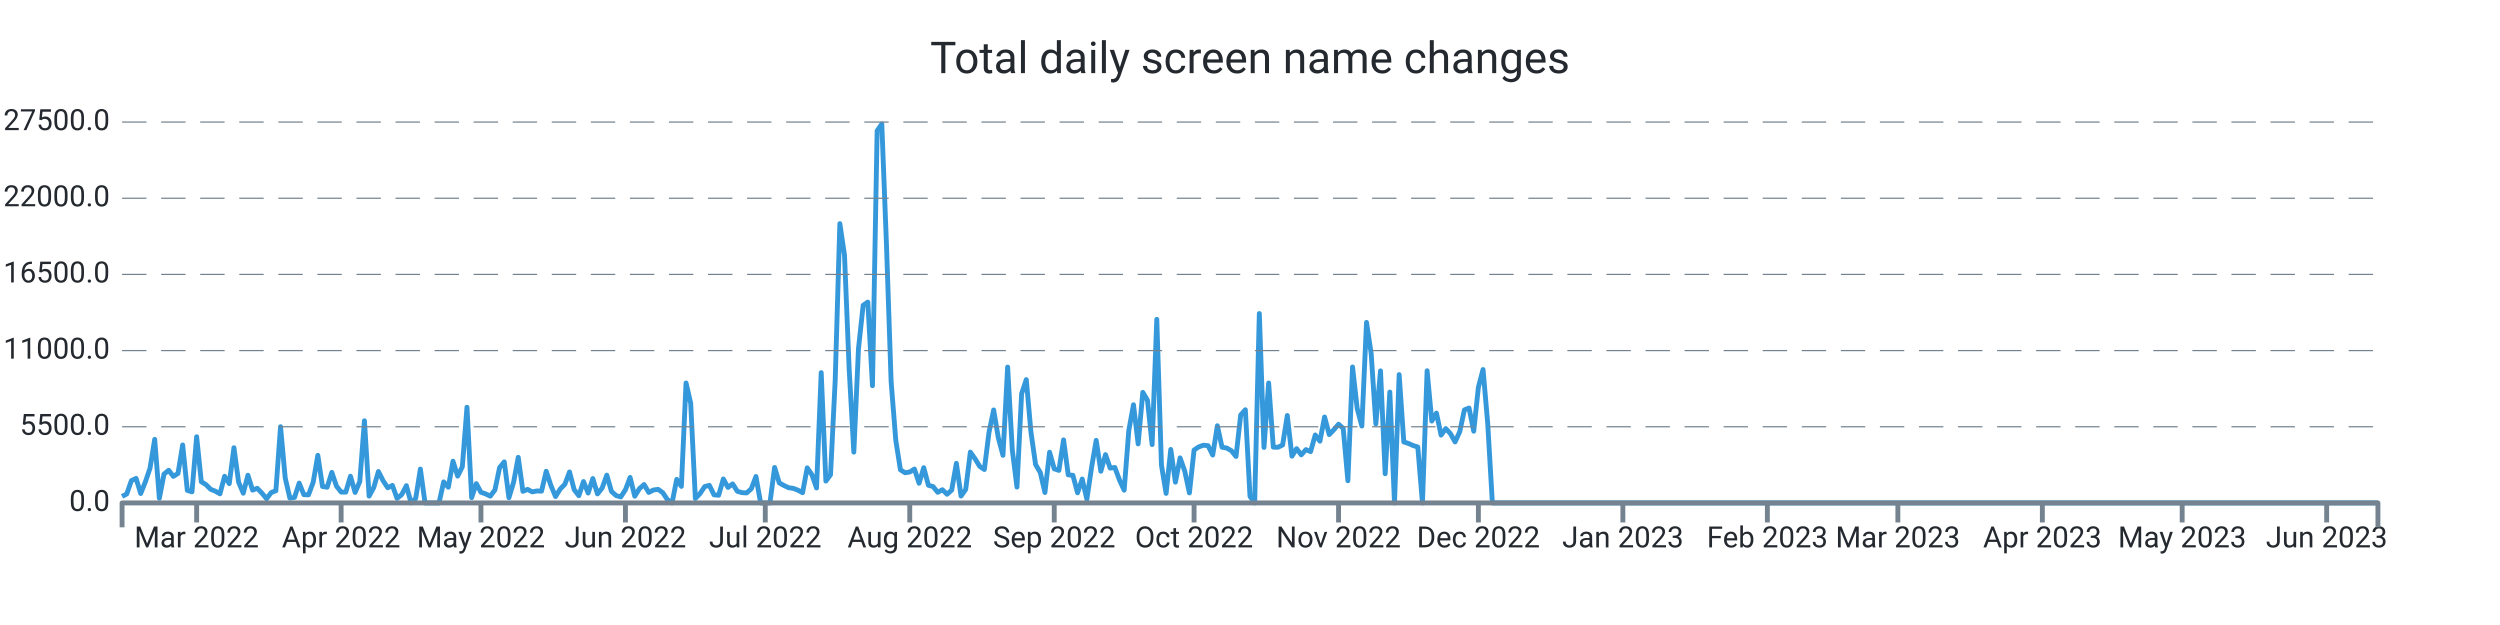
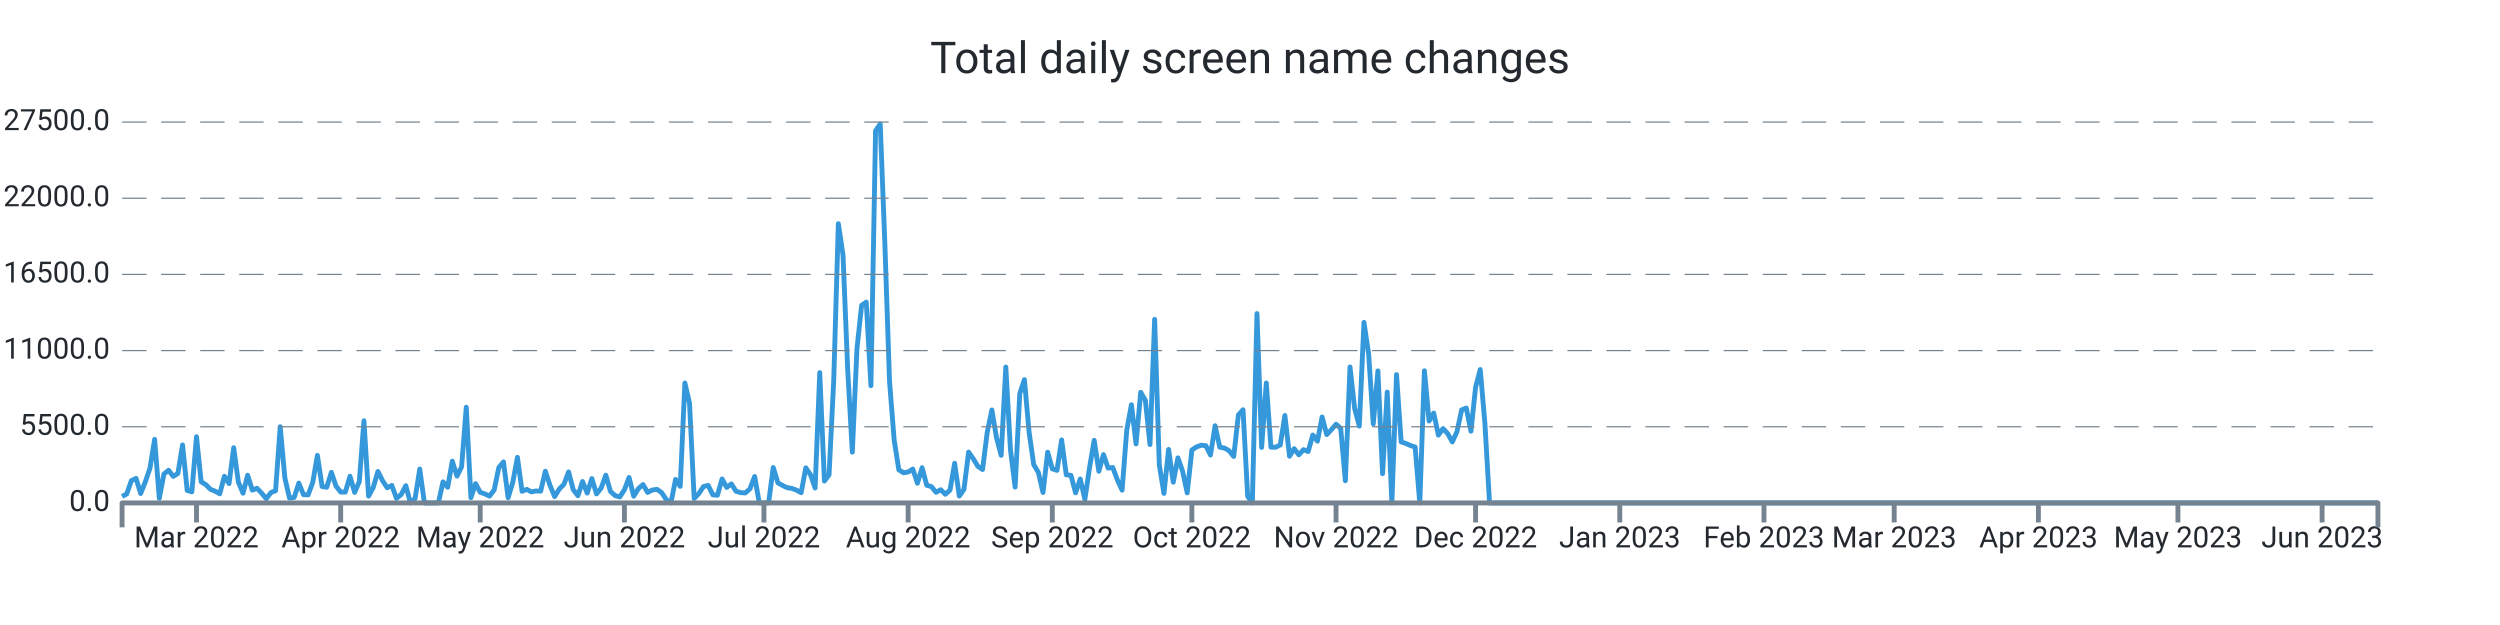
<svg xmlns="http://www.w3.org/2000/svg" width="1024.0" height="256.0" viewBox="0 0 1024.0 256.0" preserveAspectRatio="xMidYMid meet">
-   <path stroke="#3498db" stroke-linejoin="round" d="M 50.0 203.339 L 50 203.339L 51.909 202.33L 53.818 196.867L 55.727 195.948L 57.636 202.143L 59.545 197.355L 61.455 191.761L 63.364 179.962L 65.273 204.094L 67.182 194.172L 69.091 192.618L 71 195.125L 72.909 193.928L 74.818 182.248L 76.727 200.866L 78.636 201.456L 80.545 178.89L 82.455 197.338L 84.364 198.501L 86.273 200.418L 88.182 201.184L 90.091 202.267L 92 195.091L 93.909 198.081L 95.818 183.389L 97.727 197.474L 99.636 202.018L 101.545 194.66L 103.455 200.753L 105.364 200.004L 107.273 201.972L 109.182 204.275L 111.091 201.745L 113 201.014L 114.909 174.783L 116.818 195.761L 118.727 204.003L 120.636 203.731L 122.545 197.877L 124.455 202.608L 126.364 202.693L 128.273 197.559L 130.182 186.514L 132.091 199.266L 134 199.573L 135.909 193.48L 137.818 199.108L 139.727 201.547L 141.636 201.57L 143.545 195.069L 145.455 201.7L 147.364 197.287L 149.273 172.355L 151.182 203.209L 153.091 199.675L 155 193.129L 156.909 196.89L 158.818 199.788L 160.727 198.83L 162.636 204.134L 164.545 202.579L 166.455 198.926L 168.364 206L 170.273 204.128L 172.182 192.125L 174.091 206L 176 206L 177.909 206L 179.818 206L 181.727 197.372L 183.636 199.578L 185.545 188.902L 187.455 195.029L 189.364 191.206L 191.273 166.813L 193.182 203.839L 195.091 198.092L 197 201.643L 198.909 202.296L 200.818 203.22L 202.727 200.668L 204.636 191.512L 206.545 189.186L 208.455 203.867L 210.364 197.565L 212.273 187.325L 214.182 201.235L 216.091 200.446L 218 201.462L 219.909 201.099L 221.818 201.178L 223.727 193.026L 225.636 198.807L 227.545 203.391L 229.455 200.305L 231.364 198.359L 233.273 193.31L 235.182 200.566L 237.091 203.039L 239 197.23L 240.909 201.955L 242.818 196.016L 244.727 202.307L 246.636 199.913L 248.545 194.621L 250.455 201.292L 252.364 202.988L 254.273 203.544L 256.182 200.605L 258.091 195.562L 260 203.243L 261.909 200.157L 263.818 198.467L 265.727 201.7L 267.636 200.707L 269.545 200.429L 271.455 201.768L 273.364 204.644L 275.273 206L 277.182 196.356L 279.091 199.215L 281 156.874L 282.909 165.151L 284.818 204.173L 286.727 202.177L 288.636 199.312L 290.545 198.784L 292.455 202.676L 294.364 202.857L 296.273 196.186L 298.182 199.647L 300.091 198.206L 302 201.218L 303.909 201.791L 305.818 201.904L 307.727 200.197L 309.636 195.171L 311.545 206L 313.455 206L 315.364 206L 317.273 191.483L 319.182 197.797L 321.091 198.852L 323 199.76L 324.909 200.038L 326.818 200.764L 328.727 201.808L 330.636 191.631L 332.545 194.411L 334.455 199.885L 336.364 152.631L 338.273 197.048L 340.182 194.473L 342.091 155.904L 344 91.609L 345.909 104.538L 347.818 151.179L 349.727 185.198L 351.636 142.766L 353.545 125.067L 355.455 123.745L 357.364 157.997L 359.273 53.568L 361.182 50.789L 363.091 100.022L 365 156.245L 366.909 180.32L 368.818 192.437L 370.727 193.639L 372.636 193.333L 374.545 192.113L 376.455 197.933L 378.364 191.563L 380.273 198.767L 382.182 199.301L 384.091 201.649L 386 200.588L 387.909 202.438L 389.818 200.73L 391.727 189.77L 393.636 203.175L 395.545 200.486L 397.455 185.181L 399.364 187.887L 401.273 191.018L 403.182 192.317L 405.091 177.097L 407 167.913L 408.909 179.31L 410.818 186.497L 412.727 150.345L 414.636 184.273L 416.545 199.51L 418.455 161.248L 420.364 155.49L 422.273 176.961L 424.182 190.309L 426.091 193.509L 428 201.728L 429.909 185.226L 431.818 192.034L 433.727 192.669L 435.636 180.183L 437.545 194.501L 439.455 194.683L 441.364 201.853L 443.273 196.203L 445.182 204.491L 447.091 191.557L 449 180.365L 450.909 193.026L 452.818 186.208L 454.727 191.727L 456.636 191.483L 458.545 196.634L 460.455 200.781L 462.364 176.269L 464.273 165.78L 466.182 181.829L 468.091 160.698L 470 163.931L 471.909 182.106L 473.818 130.808L 475.727 190.496L 477.636 202.091L 479.545 184.092L 481.455 197.502L 483.364 187.541L 485.273 192.953L 487.182 201.887L 489.091 184.336L 491 183.048L 492.909 182.367L 494.818 182.543L 496.727 186.389L 498.636 174.386L 500.545 183.179L 502.455 183.513L 504.364 184.602L 506.273 186.968L 508.182 170.001L 510.091 167.834L 512 203.322L 513.909 206L 515.818 128.431L 517.727 183.264L 519.636 156.869L 521.545 183.156L 523.455 183.201L 525.364 182.26L 527.273 170.188L 529.182 186.866L 531.091 183.774L 533 186.299L 534.909 184.171L 536.818 184.966L 538.727 178.17L 540.636 180.705L 542.545 170.801L 544.455 177.994L 546.364 175.991L 548.273 173.756L 550.182 175.458L 552.091 196.918L 554 150.305L 555.909 167.34L 557.818 174.522L 559.727 132.056L 561.636 144.831L 563.545 173.609L 565.455 151.911L 567.364 194.036L 569.273 160.595L 571.182 206L 573.091 153.437L 575 181.012L 576.909 181.641L 578.818 182.492L 580.727 183.088L 582.636 206L 584.545 151.865L 586.455 172.457L 588.364 169.207L 590.273 178.221L 592.182 175.543L 594.091 177.614L 596 181.017L 597.909 176.808L 599.818 167.896L 601.727 167.125L 603.636 176.621L 605.545 158.633L 607.455 151.36L 609.364 173.353L 611.273 206L 613.182 206L 615.091 206L 617 206L 618.909 206L 620.818 206L 622.727 206L 624.636 206L 626.545 206L 628.455 206L 630.364 206L 632.273 206L 634.182 206L 636.091 206L 638 206L 639.909 206L 641.818 206L 643.727 206L 645.636 206L 647.545 206L 649.455 206L 651.364 206L 653.273 206L 655.182 206L 657.091 206L 659 206L 660.909 206L 662.818 206L 664.727 206L 666.636 206L 668.545 206L 670.455 206L 672.364 206L 674.273 206L 676.182 206L 678.091 206L 680 206L 681.909 206L 683.818 206L 685.727 206L 687.636 206L 689.545 206L 691.455 206L 693.364 206L 695.273 206L 697.182 206L 699.091 206L 701 206L 702.909 206L 704.818 206L 706.727 206L 708.636 206L 710.545 206L 712.455 206L 714.364 206L 716.273 206L 718.182 206L 720.091 206L 722 206L 723.909 206L 725.818 206L 727.727 206L 729.636 206L 731.545 206L 733.455 206L 735.364 206L 737.273 206L 739.182 206L 741.091 206L 743 206L 744.909 206L 746.818 206L 748.727 206L 750.636 206L 752.545 206L 754.455 206L 756.364 206L 758.273 206L 760.182 206L 762.091 206L 764 206L 765.909 206L 767.818 206L 769.727 206L 771.636 206L 773.545 206L 775.455 206L 777.364 206L 779.273 206L 781.182 206L 783.091 206L 785 206L 786.909 206L 788.818 206L 790.727 206L 792.636 206L 794.545 206L 796.455 206L 798.364 206L 800.273 206L 802.182 206L 804.091 206L 806 206L 807.909 206L 809.818 206L 811.727 206L 813.636 206L 815.545 206L 817.455 206L 819.364 206L 821.273 206L 823.182 206L 825.091 206L 827 206L 828.909 206L 830.818 206L 832.727 206L 834.636 206L 836.545 206L 838.455 206L 840.364 206L 842.273 206L 844.182 206L 846.091 206L 848 206L 849.909 206L 851.818 206L 853.727 206L 855.636 206L 857.545 206L 859.455 206L 861.364 206L 863.273 206L 865.182 206L 867.091 206L 869 206L 870.909 206L 872.818 206L 874.727 206L 876.636 206L 878.545 206L 880.455 206L 882.364 206L 884.273 206L 886.182 206L 888.091 206L 890 206L 891.909 206L 893.818 206L 895.727 206L 897.636 206L 899.545 206L 901.455 206L 903.364 206L 905.273 206L 907.182 206L 909.091 206L 911 206L 912.909 206L 914.818 206L 916.727 206L 918.636 206L 920.545 206L 922.455 206L 924.364 206L 926.273 206L 928.182 206L 930.091 206L 932 206L 933.909 206L 935.818 206L 937.727 206L 939.636 206L 941.545 206L 943.455 206L 945.364 206L 947.273 206L 949.182 206L 951.091 206L 953 206L 954.909 206L 956.818 206L 958.727 206L 960.636 206L 962.545 206L 964.455 206L 966.364 206L 968.273 206L 970.182 206L 972.091 206L 974 206" stroke-width="2.0" fill="none" />
+   <path stroke="#3498db" stroke-linejoin="round" d="M 50.0 203.339 L 50 203.339L 51.905 202.33L 53.81 196.867L 55.715 195.948L 57.621 202.143L 59.526 197.355L 61.431 191.761L 63.336 179.962L 65.241 204.094L 67.146 194.172L 69.052 192.618L 70.957 195.125L 72.862 193.928L 74.767 182.248L 76.672 200.866L 78.577 201.456L 80.482 178.89L 82.388 197.338L 84.293 198.501L 86.198 200.418L 88.103 201.184L 90.008 202.267L 91.913 195.091L 93.819 198.081L 95.724 183.389L 97.629 197.474L 99.534 202.018L 101.439 194.66L 103.344 200.753L 105.249 200.004L 107.155 201.972L 109.06 204.275L 110.965 201.745L 112.87 201.014L 114.775 174.783L 116.68 195.761L 118.586 204.003L 120.491 203.731L 122.396 197.877L 124.301 202.608L 126.206 202.693L 128.111 197.559L 130.016 186.514L 131.922 199.266L 133.827 199.573L 135.732 193.48L 137.637 199.108L 139.542 201.547L 141.447 201.57L 143.353 195.069L 145.258 201.7L 147.163 197.287L 149.068 172.355L 150.973 203.209L 152.878 199.675L 154.784 193.129L 156.689 196.89L 158.594 199.788L 160.499 198.83L 162.404 204.134L 164.309 202.579L 166.214 198.926L 168.12 206L 170.025 204.128L 171.93 192.125L 173.835 206L 175.74 206L 177.645 206L 179.551 206L 181.456 197.372L 183.361 199.578L 185.266 188.902L 187.171 195.029L 189.076 191.206L 190.981 166.813L 192.887 203.839L 194.792 198.092L 196.697 201.643L 198.602 202.296L 200.507 203.22L 202.412 200.668L 204.318 191.512L 206.223 189.186L 208.128 203.867L 210.033 197.565L 211.938 187.325L 213.843 201.235L 215.748 200.446L 217.654 201.462L 219.559 201.099L 221.464 201.178L 223.369 193.026L 225.274 198.807L 227.179 203.391L 229.085 200.305L 230.99 198.359L 232.895 193.31L 234.8 200.566L 236.705 203.039L 238.61 197.23L 240.515 201.955L 242.421 196.016L 244.326 202.307L 246.231 199.913L 248.136 194.621L 250.041 201.292L 251.946 202.988L 253.852 203.544L 255.757 200.605L 257.662 195.562L 259.567 203.243L 261.472 200.157L 263.377 198.467L 265.282 201.7L 267.188 200.707L 269.093 200.429L 270.998 201.768L 272.903 204.644L 274.808 206L 276.713 196.356L 278.619 199.215L 280.524 156.874L 282.429 165.151L 284.334 204.173L 286.239 202.177L 288.144 199.312L 290.049 198.784L 291.955 202.676L 293.86 202.857L 295.765 196.186L 297.67 199.647L 299.575 198.206L 301.48 201.218L 303.386 201.791L 305.291 201.904L 307.196 200.197L 309.101 195.171L 311.006 206L 312.911 206L 314.816 206L 316.722 191.483L 318.627 197.797L 320.532 198.852L 322.437 199.76L 324.342 200.038L 326.247 200.764L 328.153 201.808L 330.058 191.631L 331.963 194.411L 333.868 199.885L 335.773 152.631L 337.678 197.048L 339.584 194.473L 341.489 155.904L 343.394 91.609L 345.299 104.538L 347.204 151.179L 349.109 185.198L 351.014 142.766L 352.92 125.067L 354.825 123.745L 356.73 157.997L 358.635 53.568L 360.54 50.789L 362.445 100.022L 364.351 156.245L 366.256 180.32L 368.161 192.437L 370.066 193.639L 371.971 193.333L 373.876 192.113L 375.781 197.933L 377.687 191.563L 379.592 198.767L 381.497 199.301L 383.402 201.649L 385.307 200.588L 387.212 202.438L 389.118 200.73L 391.023 189.77L 392.928 203.175L 394.833 200.486L 396.738 185.181L 398.643 187.887L 400.548 191.018L 402.454 192.317L 404.359 177.097L 406.264 167.913L 408.169 179.31L 410.074 186.497L 411.979 150.345L 413.885 184.273L 415.79 199.51L 417.695 161.248L 419.6 155.49L 421.505 176.961L 423.41 190.309L 425.315 193.509L 427.221 201.728L 429.126 185.226L 431.031 192.034L 432.936 192.669L 434.841 180.183L 436.746 194.501L 438.652 194.683L 440.557 201.853L 442.462 196.203L 444.367 204.491L 446.272 191.557L 448.177 180.365L 450.082 193.026L 451.988 186.208L 453.893 191.727L 455.798 191.483L 457.703 196.634L 459.608 200.781L 461.513 176.269L 463.419 165.78L 465.324 181.829L 467.229 160.698L 469.134 163.931L 471.039 182.106L 472.944 130.808L 474.849 190.496L 476.755 202.091L 478.66 184.092L 480.565 197.502L 482.47 187.541L 484.375 192.953L 486.28 201.887L 488.186 184.336L 490.091 183.048L 491.996 182.367L 493.901 182.543L 495.806 186.389L 497.711 174.386L 499.616 183.179L 501.522 183.513L 503.427 184.602L 505.332 186.968L 507.237 170.001L 509.142 167.834L 511.047 203.322L 512.953 206L 514.858 128.431L 516.763 183.264L 518.668 156.869L 520.573 183.156L 522.478 183.201L 524.384 182.26L 526.289 170.188L 528.194 186.866L 530.099 183.774L 532.004 186.299L 533.909 184.171L 535.814 184.966L 537.72 178.17L 539.625 180.705L 541.53 170.801L 543.435 177.994L 545.34 175.991L 547.245 173.756L 549.151 175.458L 551.056 196.918L 552.961 150.305L 554.866 167.34L 556.771 174.522L 558.676 132.056L 560.581 144.831L 562.487 173.609L 564.392 151.911L 566.297 194.036L 568.202 160.595L 570.107 206L 572.012 153.437L 573.918 181.012L 575.823 181.641L 577.728 182.492L 579.633 183.088L 581.538 206L 583.443 151.865L 585.348 172.457L 587.254 169.207L 589.159 178.221L 591.064 175.543L 592.969 177.614L 594.874 181.017L 596.779 176.808L 598.685 167.896L 600.59 167.125L 602.495 176.621L 604.4 158.633L 606.305 151.36L 608.21 173.353L 610.115 206L 612.021 206L 613.926 206L 615.831 206L 617.736 206L 619.641 206L 621.546 206L 623.452 206L 625.357 206L 627.262 206L 629.167 206L 631.072 206L 632.977 206L 634.882 206L 636.788 206L 638.693 206L 640.598 206L 642.503 206L 644.408 206L 646.313 206L 648.219 206L 650.124 206L 652.029 206L 653.934 206L 655.839 206L 657.744 206L 659.649 206L 661.555 206L 663.46 206L 665.365 206L 667.27 206L 669.175 206L 671.08 206L 672.986 206L 674.891 206L 676.796 206L 678.701 206L 680.606 206L 682.511 206L 684.416 206L 686.322 206L 688.227 206L 690.132 206L 692.037 206L 693.942 206L 695.847 206L 697.753 206L 699.658 206L 701.563 206L 703.468 206L 705.373 206L 707.278 206L 709.184 206L 711.089 206L 712.994 206L 714.899 206L 716.804 206L 718.709 206L 720.614 206L 722.52 206L 724.425 206L 726.33 206L 728.235 206L 730.14 206L 732.045 206L 733.951 206L 735.856 206L 737.761 206L 739.666 206L 741.571 206L 743.476 206L 745.381 206L 747.287 206L 749.192 206L 751.097 206L 753.002 206L 754.907 206L 756.812 206L 758.718 206L 760.623 206L 762.528 206L 764.433 206L 766.338 206L 768.243 206L 770.148 206L 772.054 206L 773.959 206L 775.864 206L 777.769 206L 779.674 206L 781.579 206L 783.485 206L 785.39 206L 787.295 206L 789.2 206L 791.105 206L 793.01 206L 794.915 206L 796.821 206L 798.726 206L 800.631 206L 802.536 206L 804.441 206L 806.346 206L 808.252 206L 810.157 206L 812.062 206L 813.967 206L 815.872 206L 817.777 206L 819.682 206L 821.588 206L 823.493 206L 825.398 206L 827.303 206L 829.208 206L 831.113 206L 833.019 206L 834.924 206L 836.829 206L 838.734 206L 840.639 206L 842.544 206L 844.449 206L 846.355 206L 848.26 206L 850.165 206L 852.07 206L 853.975 206L 855.88 206L 857.786 206L 859.691 206L 861.596 206L 863.501 206L 865.406 206L 867.311 206L 869.216 206L 871.122 206L 873.027 206L 874.932 206L 876.837 206L 878.742 206L 880.647 206L 882.553 206L 884.458 206L 886.363 206L 888.268 206L 890.173 206L 892.078 206L 893.984 206L 895.889 206L 897.794 206L 899.699 206L 901.604 206L 903.509 206L 905.414 206L 907.32 206L 909.225 206L 911.13 206L 913.035 206L 914.94 206L 916.845 206L 918.751 206L 920.656 206L 922.561 206L 924.466 206L 926.371 206L 928.276 206L 930.181 206L 932.087 206L 933.992 206L 935.897 206L 937.802 206L 939.707 206L 941.612 206L 943.518 206L 945.423 206L 947.328 206L 949.233 206L 951.138 206L 953.043 206L 954.948 206L 956.854 206L 958.759 206L 960.664 206L 962.569 206L 964.474 206L 966.379 206L 968.285 206L 970.19 206L 972.095 206L 974 206" stroke-width="2.0" fill="none" />
  <text x="45.0" font-family="-apple-system, system-ui, BlinkMacSystemFont, Roboto" y="50.0" dominant-baseline="middle" text-anchor="end" font-size="12" fill="#24292f">27500.0</text>
  <path stroke="#74838f" stroke-dasharray="10 6" stroke-width="0.5" d="M 50.0 50.0 L 974.0 50.0" />
  <text x="45.0" font-family="-apple-system, system-ui, BlinkMacSystemFont, Roboto" y="81.2" dominant-baseline="middle" text-anchor="end" font-size="12" fill="#24292f">22000.0</text>
  <path stroke="#74838f" stroke-dasharray="10 6" stroke-width="0.5" d="M 50.0 81.2 L 974.0 81.2" />
  <text x="45.0" font-family="-apple-system, system-ui, BlinkMacSystemFont, Roboto" y="112.4" dominant-baseline="middle" text-anchor="end" font-size="12" fill="#24292f">16500.0</text>
  <path stroke="#74838f" stroke-dasharray="10 6" stroke-width="0.5" d="M 50.0 112.4 L 974.0 112.4" />
  <text x="45.0" font-family="-apple-system, system-ui, BlinkMacSystemFont, Roboto" y="143.6" dominant-baseline="middle" text-anchor="end" font-size="12" fill="#24292f">11000.0</text>
  <path stroke="#74838f" stroke-dasharray="10 6" stroke-width="0.5" d="M 50.0 143.6 L 974.0 143.6" />
  <text x="45.0" font-family="-apple-system, system-ui, BlinkMacSystemFont, Roboto" y="174.8" dominant-baseline="middle" text-anchor="end" font-size="12" fill="#24292f">5500.0</text>
  <path stroke="#74838f" stroke-dasharray="10 6" stroke-width="0.5" d="M 50.0 174.8 L 974.0 174.8" />
  <text x="45.0" font-family="-apple-system, system-ui, BlinkMacSystemFont, Roboto" y="206.0" dominant-baseline="middle" text-anchor="end" font-size="12" fill="#24292f">0.0</text>
-   <path stroke="#74838f" stroke-width="2.0" d="M 80.545 206.0 L 80.545 214.0" />
-   <text x="80.545" font-family="-apple-system, system-ui, BlinkMacSystemFont, Roboto" y="216.0" dominant-baseline="hanging" text-anchor="middle" font-size="12" fill="#24292f">Mar 2022</text>
-   <path stroke="#74838f" stroke-width="2.0" d="M 139.727 206.0 L 139.727 214.0" />
-   <text x="139.727" font-family="-apple-system, system-ui, BlinkMacSystemFont, Roboto" y="216.0" dominant-baseline="hanging" text-anchor="middle" font-size="12" fill="#24292f">Apr 2022</text>
-   <path stroke="#74838f" stroke-width="2.0" d="M 197.0 206.0 L 197.0 214.0" />
-   <text x="197.0" font-family="-apple-system, system-ui, BlinkMacSystemFont, Roboto" y="216.0" dominant-baseline="hanging" text-anchor="middle" font-size="12" fill="#24292f">May 2022</text>
-   <path stroke="#74838f" stroke-width="2.0" d="M 256.182 206.0 L 256.182 214.0" />
-   <text x="256.182" font-family="-apple-system, system-ui, BlinkMacSystemFont, Roboto" y="216.0" dominant-baseline="hanging" text-anchor="middle" font-size="12" fill="#24292f">Jun 2022</text>
-   <path stroke="#74838f" stroke-width="2.0" d="M 313.455 206.0 L 313.455 214.0" />
-   <text x="313.455" font-family="-apple-system, system-ui, BlinkMacSystemFont, Roboto" y="216.0" dominant-baseline="hanging" text-anchor="middle" font-size="12" fill="#24292f">Jul 2022</text>
-   <path stroke="#74838f" stroke-width="2.0" d="M 372.636 206.0 L 372.636 214.0" />
-   <text x="372.636" font-family="-apple-system, system-ui, BlinkMacSystemFont, Roboto" y="216.0" dominant-baseline="hanging" text-anchor="middle" font-size="12" fill="#24292f">Aug 2022</text>
-   <path stroke="#74838f" stroke-width="2.0" d="M 431.818 206.0 L 431.818 214.0" />
-   <text x="431.818" font-family="-apple-system, system-ui, BlinkMacSystemFont, Roboto" y="216.0" dominant-baseline="hanging" text-anchor="middle" font-size="12" fill="#24292f">Sep 2022</text>
-   <path stroke="#74838f" stroke-width="2.0" d="M 489.091 206.0 L 489.091 214.0" />
-   <text x="489.091" font-family="-apple-system, system-ui, BlinkMacSystemFont, Roboto" y="216.0" dominant-baseline="hanging" text-anchor="middle" font-size="12" fill="#24292f">Oct 2022</text>
-   <path stroke="#74838f" stroke-width="2.0" d="M 548.273 206.0 L 548.273 214.0" />
-   <text x="548.273" font-family="-apple-system, system-ui, BlinkMacSystemFont, Roboto" y="216.0" dominant-baseline="hanging" text-anchor="middle" font-size="12" fill="#24292f">Nov 2022</text>
-   <path stroke="#74838f" stroke-width="2.0" d="M 605.545 206.0 L 605.545 214.0" />
-   <text x="605.545" font-family="-apple-system, system-ui, BlinkMacSystemFont, Roboto" y="216.0" dominant-baseline="hanging" text-anchor="middle" font-size="12" fill="#24292f">Dec 2022</text>
-   <path stroke="#74838f" stroke-width="2.0" d="M 664.727 206.0 L 664.727 214.0" />
-   <text x="664.727" font-family="-apple-system, system-ui, BlinkMacSystemFont, Roboto" y="216.0" dominant-baseline="hanging" text-anchor="middle" font-size="12" fill="#24292f">Jan 2023</text>
-   <path stroke="#74838f" stroke-width="2.0" d="M 723.909 206.0 L 723.909 214.0" />
-   <text x="723.909" font-family="-apple-system, system-ui, BlinkMacSystemFont, Roboto" y="216.0" dominant-baseline="hanging" text-anchor="middle" font-size="12" fill="#24292f">Feb 2023</text>
-   <path stroke="#74838f" stroke-width="2.0" d="M 777.364 206.0 L 777.364 214.0" />
-   <text x="777.364" font-family="-apple-system, system-ui, BlinkMacSystemFont, Roboto" y="216.0" dominant-baseline="hanging" text-anchor="middle" font-size="12" fill="#24292f">Mar 2023</text>
-   <path stroke="#74838f" stroke-width="2.0" d="M 836.545 206.0 L 836.545 214.0" />
-   <text x="836.545" font-family="-apple-system, system-ui, BlinkMacSystemFont, Roboto" y="216.0" dominant-baseline="hanging" text-anchor="middle" font-size="12" fill="#24292f">Apr 2023</text>
-   <path stroke="#74838f" stroke-width="2.0" d="M 893.818 206.0 L 893.818 214.0" />
-   <text x="893.818" font-family="-apple-system, system-ui, BlinkMacSystemFont, Roboto" y="216.0" dominant-baseline="hanging" text-anchor="middle" font-size="12" fill="#24292f">May 2023</text>
-   <path stroke="#74838f" stroke-width="2.0" d="M 953.0 206.0 L 953.0 214.0" />
-   <text x="953.0" font-family="-apple-system, system-ui, BlinkMacSystemFont, Roboto" y="216.0" dominant-baseline="hanging" text-anchor="middle" font-size="12" fill="#24292f">Jun 2023</text>
+   <path stroke="#74838f" stroke-width="2.0" d="M 80.482 206.0 L 80.482 214.0" />
+   <text x="80.482" font-family="-apple-system, system-ui, BlinkMacSystemFont, Roboto" y="216.0" dominant-baseline="hanging" text-anchor="middle" font-size="12" fill="#24292f">Mar 2022</text>
+   <path stroke="#74838f" stroke-width="2.0" d="M 139.542 206.0 L 139.542 214.0" />
+   <text x="139.542" font-family="-apple-system, system-ui, BlinkMacSystemFont, Roboto" y="216.0" dominant-baseline="hanging" text-anchor="middle" font-size="12" fill="#24292f">Apr 2022</text>
+   <path stroke="#74838f" stroke-width="2.0" d="M 196.697 206.0 L 196.697 214.0" />
+   <text x="196.697" font-family="-apple-system, system-ui, BlinkMacSystemFont, Roboto" y="216.0" dominant-baseline="hanging" text-anchor="middle" font-size="12" fill="#24292f">May 2022</text>
+   <path stroke="#74838f" stroke-width="2.0" d="M 255.757 206.0 L 255.757 214.0" />
+   <text x="255.757" font-family="-apple-system, system-ui, BlinkMacSystemFont, Roboto" y="216.0" dominant-baseline="hanging" text-anchor="middle" font-size="12" fill="#24292f">Jun 2022</text>
+   <path stroke="#74838f" stroke-width="2.0" d="M 312.911 206.0 L 312.911 214.0" />
+   <text x="312.911" font-family="-apple-system, system-ui, BlinkMacSystemFont, Roboto" y="216.0" dominant-baseline="hanging" text-anchor="middle" font-size="12" fill="#24292f">Jul 2022</text>
+   <path stroke="#74838f" stroke-width="2.0" d="M 371.971 206.0 L 371.971 214.0" />
+   <text x="371.971" font-family="-apple-system, system-ui, BlinkMacSystemFont, Roboto" y="216.0" dominant-baseline="hanging" text-anchor="middle" font-size="12" fill="#24292f">Aug 2022</text>
+   <path stroke="#74838f" stroke-width="2.0" d="M 431.031 206.0 L 431.031 214.0" />
+   <text x="431.031" font-family="-apple-system, system-ui, BlinkMacSystemFont, Roboto" y="216.0" dominant-baseline="hanging" text-anchor="middle" font-size="12" fill="#24292f">Sep 2022</text>
+   <path stroke="#74838f" stroke-width="2.0" d="M 488.186 206.0 L 488.186 214.0" />
+   <text x="488.186" font-family="-apple-system, system-ui, BlinkMacSystemFont, Roboto" y="216.0" dominant-baseline="hanging" text-anchor="middle" font-size="12" fill="#24292f">Oct 2022</text>
+   <path stroke="#74838f" stroke-width="2.0" d="M 547.245 206.0 L 547.245 214.0" />
+   <text x="547.245" font-family="-apple-system, system-ui, BlinkMacSystemFont, Roboto" y="216.0" dominant-baseline="hanging" text-anchor="middle" font-size="12" fill="#24292f">Nov 2022</text>
+   <path stroke="#74838f" stroke-width="2.0" d="M 604.4 206.0 L 604.4 214.0" />
+   <text x="604.4" font-family="-apple-system, system-ui, BlinkMacSystemFont, Roboto" y="216.0" dominant-baseline="hanging" text-anchor="middle" font-size="12" fill="#24292f">Dec 2022</text>
+   <path stroke="#74838f" stroke-width="2.0" d="M 663.46 206.0 L 663.46 214.0" />
+   <text x="663.46" font-family="-apple-system, system-ui, BlinkMacSystemFont, Roboto" y="216.0" dominant-baseline="hanging" text-anchor="middle" font-size="12" fill="#24292f">Jan 2023</text>
+   <path stroke="#74838f" stroke-width="2.0" d="M 722.52 206.0 L 722.52 214.0" />
+   <text x="722.52" font-family="-apple-system, system-ui, BlinkMacSystemFont, Roboto" y="216.0" dominant-baseline="hanging" text-anchor="middle" font-size="12" fill="#24292f">Feb 2023</text>
+   <path stroke="#74838f" stroke-width="2.0" d="M 775.864 206.0 L 775.864 214.0" />
+   <text x="775.864" font-family="-apple-system, system-ui, BlinkMacSystemFont, Roboto" y="216.0" dominant-baseline="hanging" text-anchor="middle" font-size="12" fill="#24292f">Mar 2023</text>
+   <path stroke="#74838f" stroke-width="2.0" d="M 834.924 206.0 L 834.924 214.0" />
+   <text x="834.924" font-family="-apple-system, system-ui, BlinkMacSystemFont, Roboto" y="216.0" dominant-baseline="hanging" text-anchor="middle" font-size="12" fill="#24292f">Apr 2023</text>
+   <path stroke="#74838f" stroke-width="2.0" d="M 892.078 206.0 L 892.078 214.0" />
+   <text x="892.078" font-family="-apple-system, system-ui, BlinkMacSystemFont, Roboto" y="216.0" dominant-baseline="hanging" text-anchor="middle" font-size="12" fill="#24292f">May 2023</text>
+   <path stroke="#74838f" stroke-width="2.0" d="M 951.138 206.0 L 951.138 214.0" />
+   <text x="951.138" font-family="-apple-system, system-ui, BlinkMacSystemFont, Roboto" y="216.0" dominant-baseline="hanging" text-anchor="middle" font-size="12" fill="#24292f">Jun 2023</text>
  <path stroke="#74838f" stroke-linejoin="round" stroke-width="2.0" d="M 50.0 216.0 L 50.0 206.0 L 974.0 206.0 L 974.0 216.0" fill="none" />
  <text x="512.0" y="25.0" font-family="-apple-system, system-ui, BlinkMacSystemFont, Roboto" dominant-baseline="middle" text-anchor="middle" font-size="18" fill="#24292f">Total daily screen name changes</text>
</svg>
